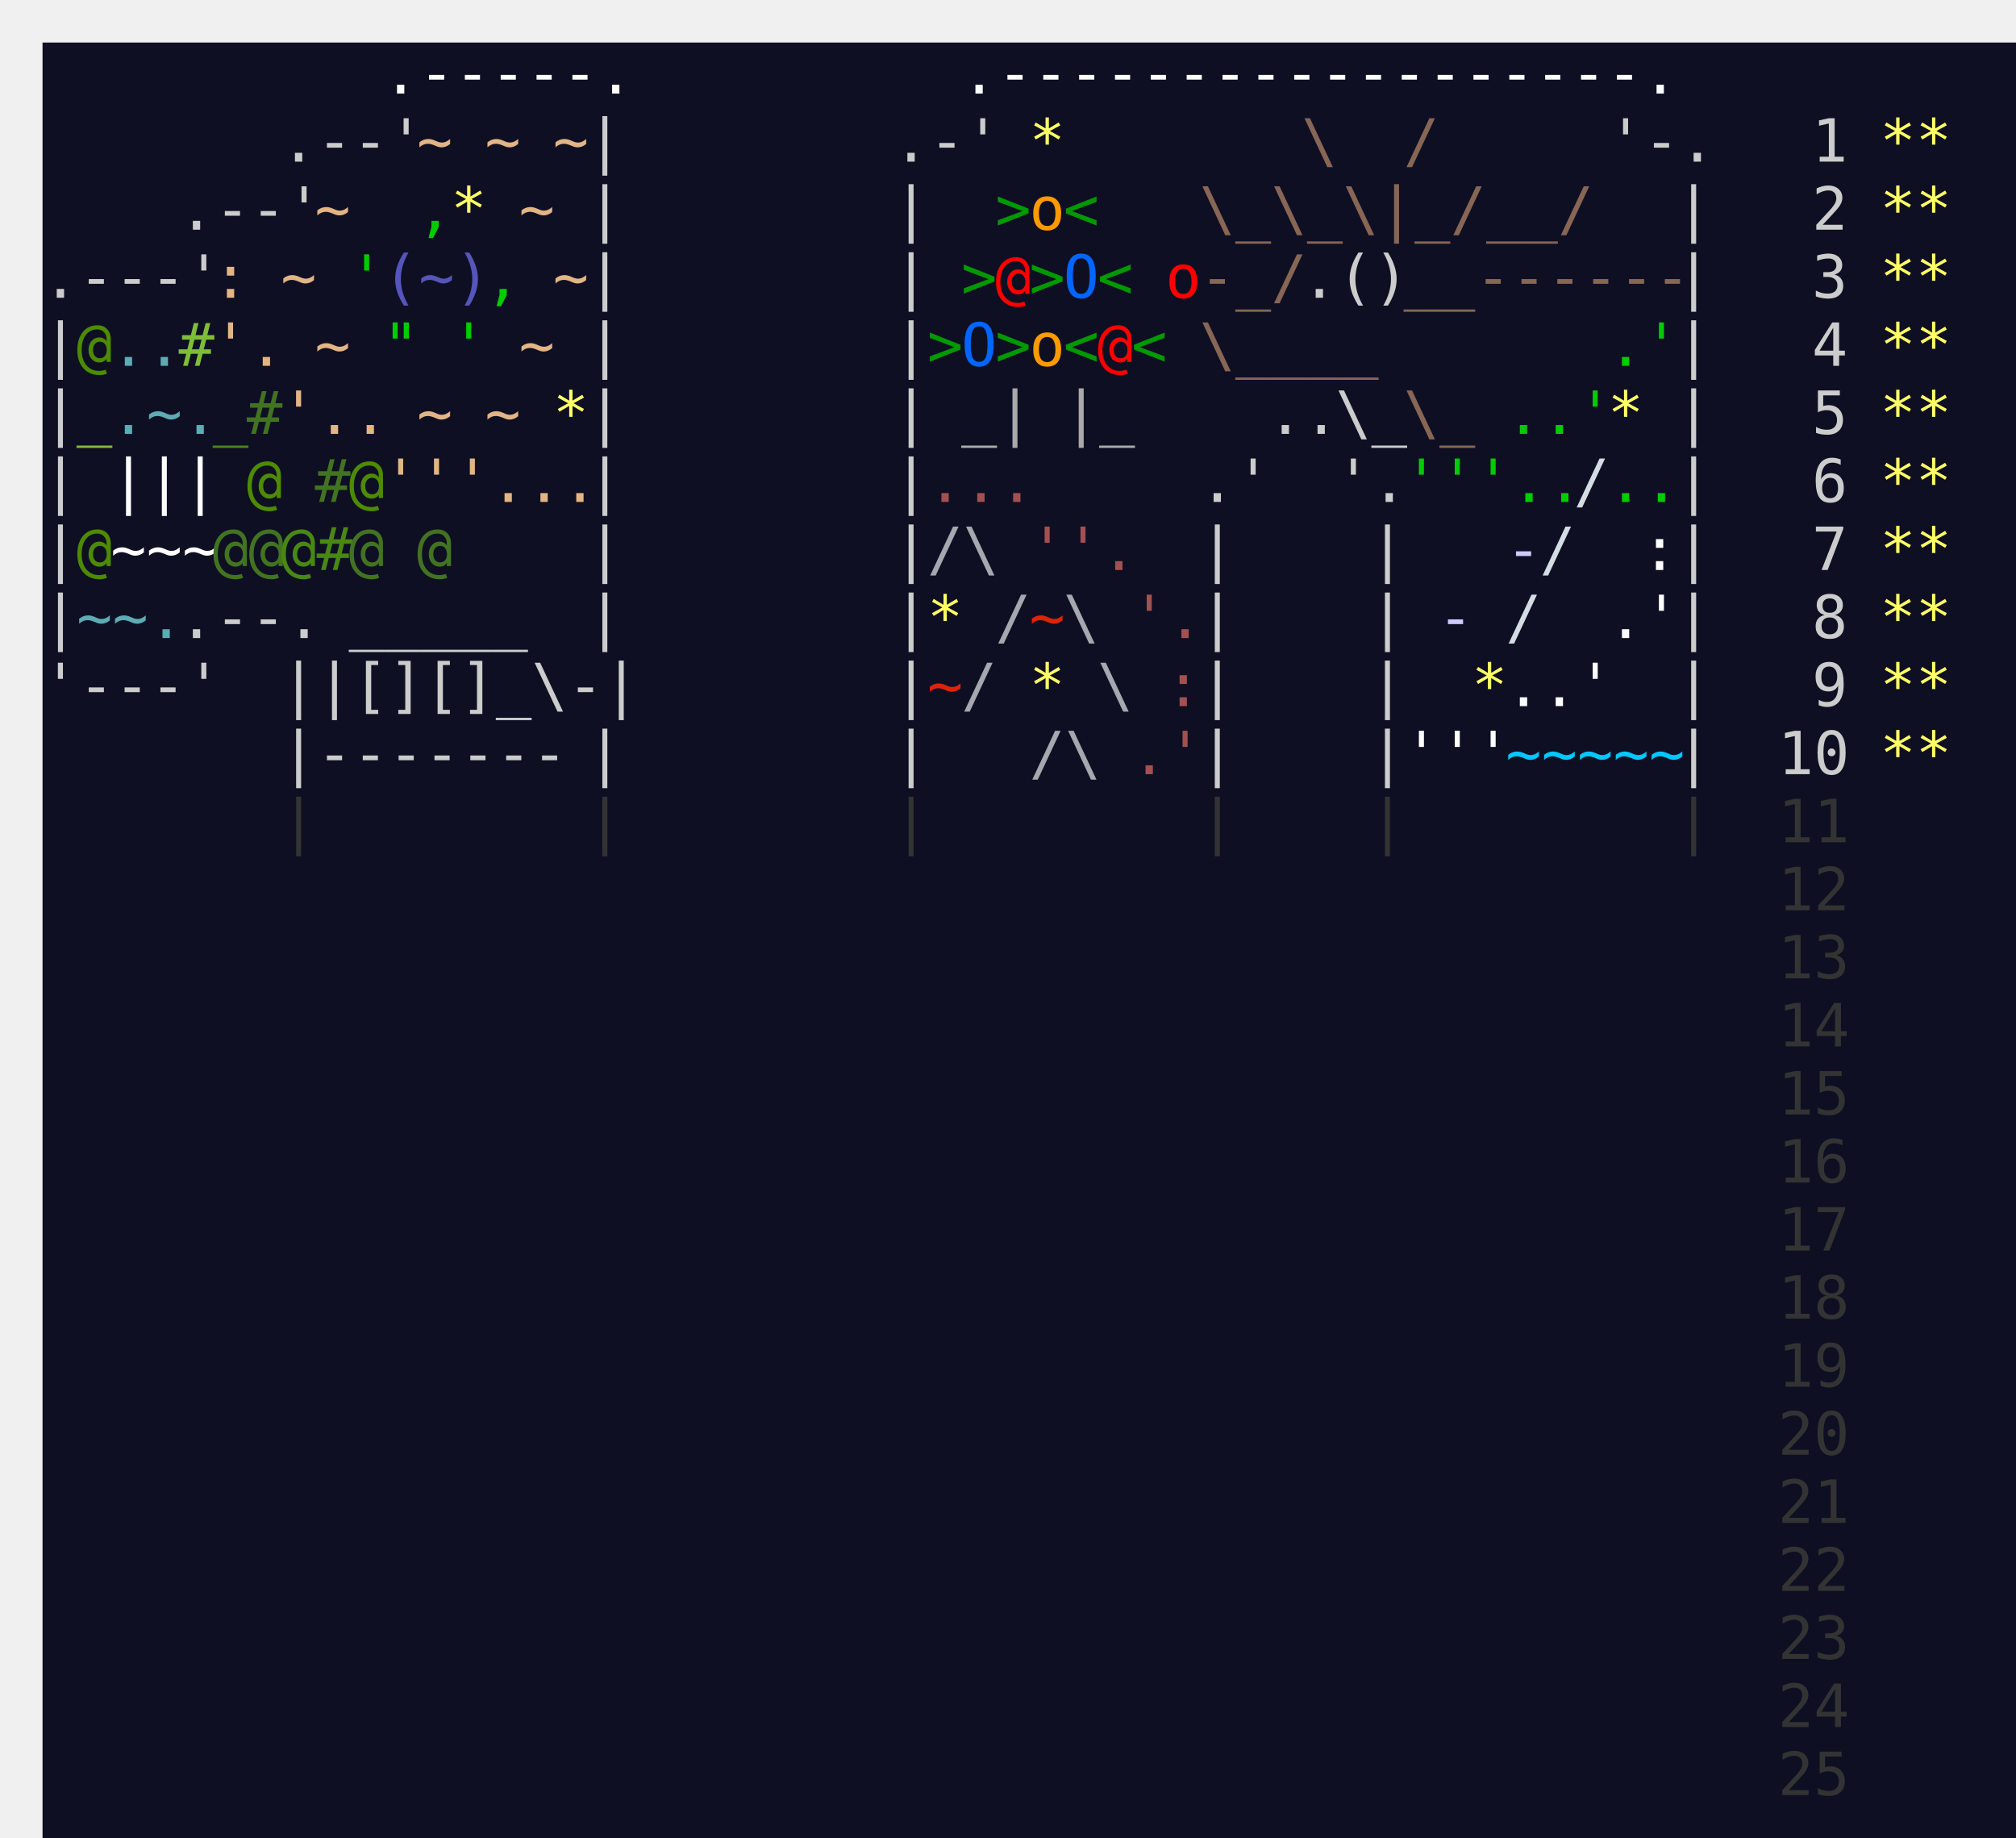
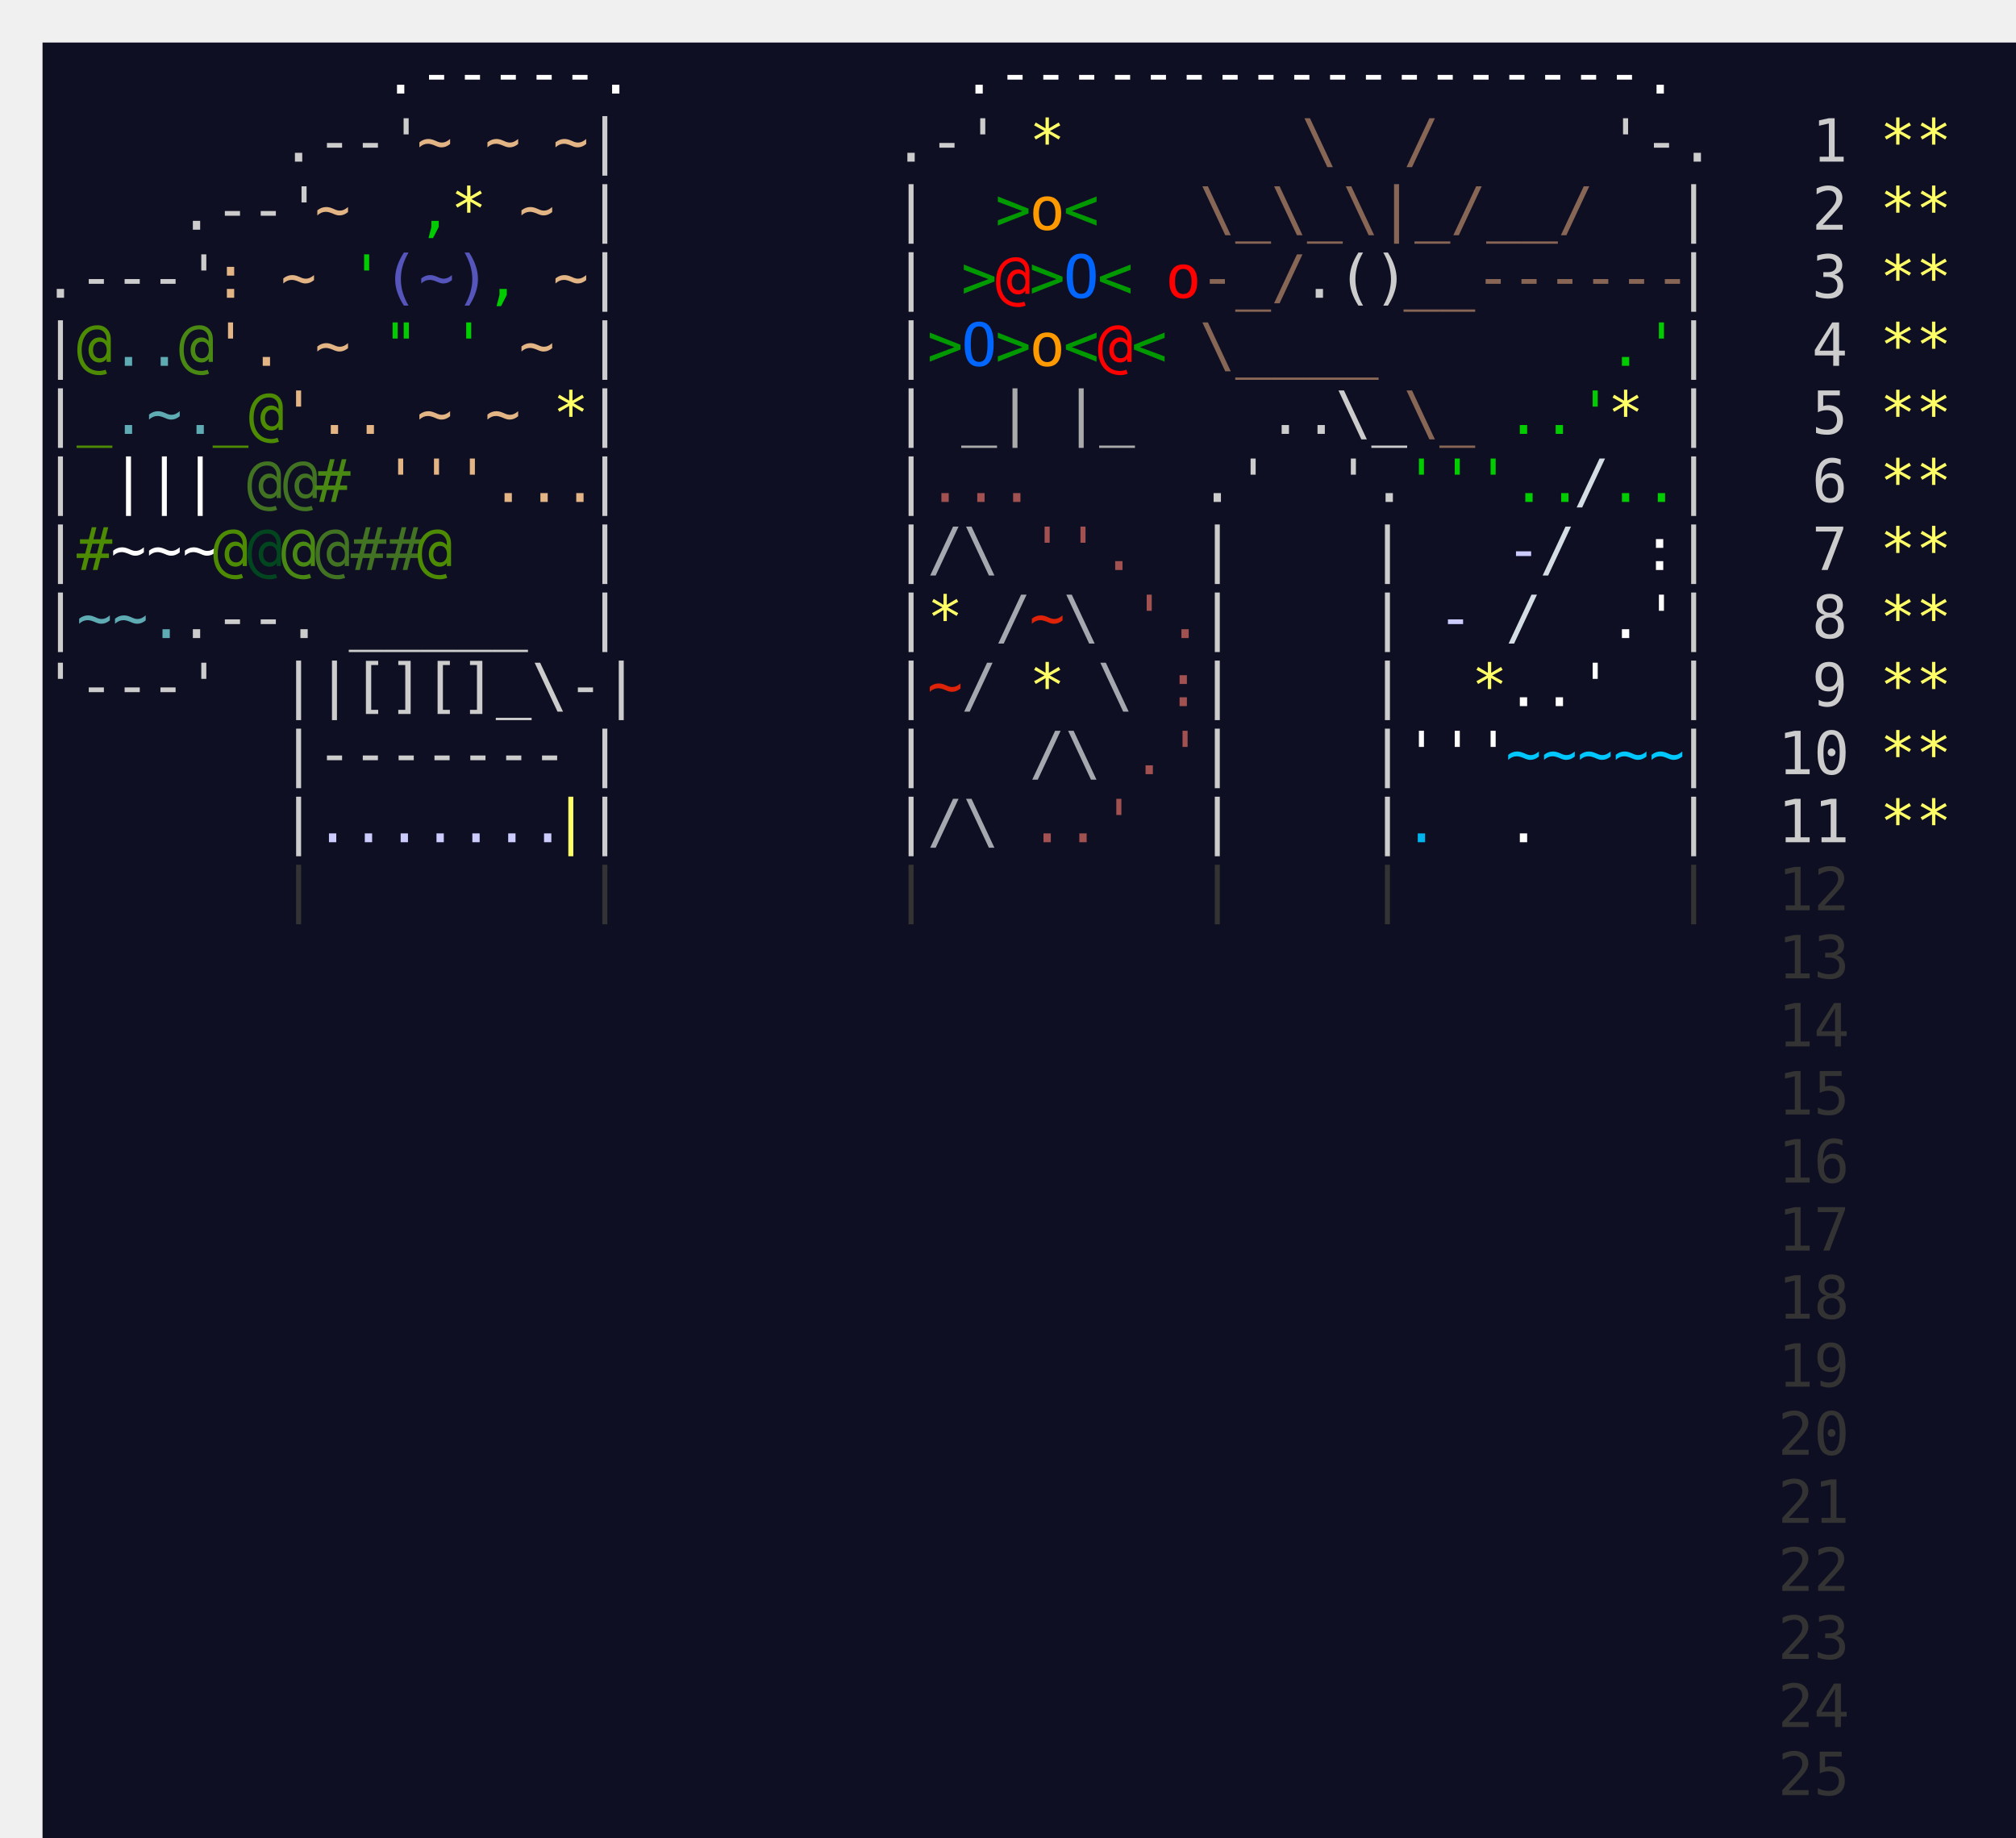
<svg xmlns="http://www.w3.org/2000/svg" viewBox="-10 -10 474 432" width="474" height="432">
  <style>
        text {
            font-family: 'Source Code Pro', monospace;
            font-size: 14px;
            white-space: pre;
        }
        svg {
            background: #0f0f23;
        }
    </style>
  <rect width="100%" height="100%" fill="#0f0f23" />
  <text x="80" y="12" fill="#ffffff">.-----.</text>
  <text x="216" y="12" fill="#ffffff">.------------------.</text>
  <text x="56" y="28" fill="#ccc">.--'</text>
  <text x="88" y="28" fill="#e3b585">~</text>
  <text x="104" y="28" fill="#e3b585">~</text>
  <text x="120" y="28" fill="#e3b585">~</text>
  <text x="128" y="28" fill="#ccc">|</text>
  <text x="200" y="28" fill="#ccc">.-'</text>
  <text x="232" y="28" fill="#ffff66">*</text>
  <text x="296" y="28" fill="#886655">\</text>
  <text x="320" y="28" fill="#886655">/</text>
  <text x="368" y="28" fill="#ccc">'-.</text>
  <text x="416" y="28" fill="#ccc">1</text>
  <text x="432" y="28" fill="#ffff66">**</text>
  <text x="32" y="44" fill="#ccc">.--'</text>
  <text x="64" y="44" fill="#e3b585">~</text>
  <text x="88" y="44" fill="#00cc00">,</text>
  <text x="96" y="44" fill="#ffff66">*</text>
  <text x="112" y="44" fill="#e3b585">~</text>
  <text x="128" y="44" fill="#ccc">|</text>
  <text x="200" y="44" fill="#ccc">|</text>
  <text x="224" y="44" fill="#009900">&gt;</text>
  <text x="232" y="44" fill="#ff9900">o</text>
  <text x="240" y="44" fill="#009900">&lt;</text>
  <text x="272" y="44" fill="#886655">\_\_\|_/__/</text>
  <text x="384" y="44" fill="#ccc">|</text>
  <text x="416" y="44" fill="#ccc">2</text>
  <text x="432" y="44" fill="#ffff66">**</text>
  <text x="0" y="60" fill="#ccc">.---'</text>
  <text x="40" y="60" fill="#e3b585">:</text>
  <text x="56" y="60" fill="#e3b585">~</text>
  <text x="72" y="60" fill="#00cc00">'</text>
  <text x="80" y="60" fill="#5555bb">(~)</text>
  <text x="104" y="60" fill="#00cc00">,</text>
  <text x="120" y="60" fill="#e3b585">~</text>
  <text x="128" y="60" fill="#ccc">|</text>
  <text x="200" y="60" fill="#ccc">|</text>
  <text x="216" y="60" fill="#009900">&gt;</text>
  <text x="224" y="60" fill="#ff0000">@</text>
  <text x="232" y="60" fill="#009900">&gt;</text>
  <text x="240" y="60" fill="#0066ff">O</text>
  <text x="248" y="60" fill="#009900">&lt;</text>
  <text x="264" y="60" fill="#ff0000">o</text>
  <text x="272" y="60" fill="#886655">-_/</text>
  <text x="296" y="60" fill="#cccccc">.()</text>
  <text x="320" y="60" fill="#886655">__------</text>
  <text x="384" y="60" fill="#ccc">|</text>
  <text x="416" y="60" fill="#ccc">3</text>
  <text x="432" y="60" fill="#ffff66">**</text>
  <text x="0" y="76" fill="#ccc">|</text>
  <text x="8" y="76" fill="#4d8b03">@</text>
  <text x="16" y="76" fill="#5eabb4">..</text>
-   <text x="32" y="76" fill="#7fbd39">#</text>
+   <text x="32" y="76" fill="#488813">@</text>
  <text x="40" y="76" fill="#e3b585">'.</text>
  <text x="64" y="76" fill="#e3b585">~</text>
  <text x="80" y="76" fill="#00cc00">"</text>
  <text x="96" y="76" fill="#00cc00">'</text>
  <text x="112" y="76" fill="#e3b585">~</text>
  <text x="128" y="76" fill="#ccc">|</text>
  <text x="200" y="76" fill="#ccc">|</text>
  <text x="208" y="76" fill="#009900">&gt;</text>
  <text x="216" y="76" fill="#0066ff">O</text>
  <text x="224" y="76" fill="#009900">&gt;</text>
  <text x="232" y="76" fill="#ff9900">o</text>
  <text x="240" y="76" fill="#009900">&lt;</text>
  <text x="248" y="76" fill="#ff0000">@</text>
  <text x="256" y="76" fill="#009900">&lt;</text>
  <text x="272" y="76" fill="#886655">\____</text>
  <text x="368" y="76" fill="#00cc00">.'</text>
  <text x="384" y="76" fill="#ccc">|</text>
  <text x="416" y="76" fill="#ccc">4</text>
  <text x="432" y="76" fill="#ffff66">**</text>
  <text x="0" y="92" fill="#ccc">|</text>
-   <text x="8" y="92" fill="#7fbd39">_</text>
+   <text x="8" y="92" fill="#4d8b03">_</text>
  <text x="16" y="92" fill="#5eabb4">.~.</text>
-   <text x="40" y="92" fill="#488813">_</text>
-   <text x="48" y="92" fill="#427322">#</text>
+   <text x="40" y="92" fill="#4d8b03">_@</text>
  <text x="56" y="92" fill="#e3b585">'..</text>
  <text x="88" y="92" fill="#e3b585">~</text>
  <text x="104" y="92" fill="#e3b585">~</text>
  <text x="120" y="92" fill="#ffff66">*</text>
  <text x="128" y="92" fill="#ccc">|</text>
  <text x="200" y="92" fill="#ccc">|</text>
  <text x="216" y="92" fill="#aaaaaa">_|</text>
  <text x="240" y="92" fill="#aaaaaa">|_</text>
  <text x="288" y="92" fill="#ccc">..</text>
  <text x="304" y="92" fill="#cccccc">\_</text>
  <text x="320" y="92" fill="#886655">\_</text>
  <text x="344" y="92" fill="#00cc00">..'</text>
  <text x="368" y="92" fill="#ffff66">*</text>
  <text x="384" y="92" fill="#ccc">|</text>
  <text x="416" y="92" fill="#ccc">5</text>
  <text x="432" y="92" fill="#ffff66">**</text>
  <text x="0" y="108" fill="#ccc">|</text>
  <text x="16" y="108" fill="#ffffff">|||</text>
-   <text x="48" y="108" fill="#4d8b03">@</text>
-   <text x="64" y="108" fill="#427322">#</text>
-   <text x="72" y="108" fill="#4d8b03">@</text>
+   <text x="48" y="108" fill="#427322">@@</text>
+   <text x="64" y="108" fill="#488813">#</text>
  <text x="80" y="108" fill="#e3b585">'''...</text>
  <text x="128" y="108" fill="#ccc">|</text>
  <text x="200" y="108" fill="#ccc">|</text>
  <text x="208" y="108" fill="#a25151">...</text>
  <text x="272" y="108" fill="#ccc">.'</text>
  <text x="304" y="108" fill="#ccc">'.</text>
  <text x="320" y="108" fill="#00cc00">'''..</text>
  <text x="360" y="108" fill="#d4dde4">/</text>
  <text x="368" y="108" fill="#00cc00">..</text>
  <text x="384" y="108" fill="#ccc">|</text>
  <text x="416" y="108" fill="#ccc">6</text>
  <text x="432" y="108" fill="#ffff66">**</text>
  <text x="0" y="124" fill="#ccc">|</text>
-   <text x="8" y="124" fill="#4d8b03">@</text>
+   <text x="8" y="124" fill="#4d8b03">#</text>
  <text x="16" y="124" fill="#ffffff">~~~</text>
-   <text x="40" y="124" fill="#427322">@@</text>
-   <text x="56" y="124" fill="#488813">@#</text>
-   <text x="72" y="124" fill="#427322">@</text>
-   <text x="88" y="124" fill="#427322">@</text>
+   <text x="40" y="124" fill="#4d8b03">@</text>
+   <text x="48" y="124" fill="#01461f">@</text>
+   <text x="56" y="124" fill="#488813">@</text>
+   <text x="64" y="124" fill="#427322">@##</text>
+   <text x="88" y="124" fill="#4d8b03">@</text>
  <text x="128" y="124" fill="#ccc">|</text>
  <text x="200" y="124" fill="#ccc">|</text>
  <text x="208" y="124" fill="#a5a8af">/\</text>
  <text x="232" y="124" fill="#a25151">''.</text>
  <text x="272" y="124" fill="#ccc">|</text>
  <text x="312" y="124" fill="#ccc">|</text>
  <text x="344" y="124" fill="#ccccff">-</text>
  <text x="352" y="124" fill="#d4dde4">/</text>
  <text x="376" y="124" fill="#ffffff">:</text>
  <text x="384" y="124" fill="#ccc">|</text>
  <text x="416" y="124" fill="#ccc">7</text>
  <text x="432" y="124" fill="#ffff66">**</text>
  <text x="0" y="140" fill="#ccc">|</text>
  <text x="8" y="140" fill="#5eabb4">~~.</text>
  <text x="32" y="140" fill="#ccc">.--.</text>
  <text x="72" y="140" fill="#ccc">_____</text>
  <text x="128" y="140" fill="#ccc">|</text>
  <text x="200" y="140" fill="#ccc">|</text>
  <text x="208" y="140" fill="#ffff66">*</text>
  <text x="224" y="140" fill="#a5a8af">/</text>
  <text x="232" y="140" fill="#df2308">~</text>
  <text x="240" y="140" fill="#a5a8af">\</text>
  <text x="256" y="140" fill="#a25151">'.</text>
  <text x="272" y="140" fill="#ccc">|</text>
  <text x="312" y="140" fill="#ccc">|</text>
  <text x="328" y="140" fill="#ccccff">-</text>
  <text x="344" y="140" fill="#d4dde4">/</text>
  <text x="368" y="140" fill="#ffffff">.'</text>
  <text x="384" y="140" fill="#ccc">|</text>
  <text x="416" y="140" fill="#ccc">8</text>
  <text x="432" y="140" fill="#ffff66">**</text>
  <text x="0" y="156" fill="#ccc">'---'</text>
  <text x="56" y="156" fill="#ccc">||[][]_\-|</text>
  <text x="200" y="156" fill="#ccc">|</text>
  <text x="208" y="156" fill="#df2308">~</text>
  <text x="216" y="156" fill="#a5a8af">/</text>
  <text x="232" y="156" fill="#ffff66">*</text>
  <text x="248" y="156" fill="#a5a8af">\</text>
  <text x="264" y="156" fill="#a25151">:</text>
  <text x="272" y="156" fill="#ccc">|</text>
  <text x="312" y="156" fill="#ccc">|</text>
  <text x="336" y="156" fill="#ffff66">*</text>
  <text x="344" y="156" fill="#ffffff">..'</text>
  <text x="384" y="156" fill="#ccc">|</text>
  <text x="416" y="156" fill="#ccc">9</text>
  <text x="432" y="156" fill="#ffff66">**</text>
  <text x="56" y="172" fill="#ccc">|-------</text>
  <text x="128" y="172" fill="#ccc">|</text>
  <text x="200" y="172" fill="#ccc">|</text>
  <text x="232" y="172" fill="#a5a8af">/\</text>
  <text x="256" y="172" fill="#a25151">.'</text>
  <text x="272" y="172" fill="#ccc">|</text>
  <text x="312" y="172" fill="#ccc">|</text>
  <text x="320" y="172" fill="#ffffff">'''</text>
  <text x="344" y="172" fill="#00c8ff">~~~~~</text>
  <text x="384" y="172" fill="#ccc">|</text>
  <text x="408" y="172" fill="#ccc">10</text>
  <text x="432" y="172" fill="#ffff66">**</text>
-   <text x="56" y="188" fill="#333333">|</text>
-   <text x="128" y="188" fill="#333333">|</text>
-   <text x="200" y="188" fill="#333333">|</text>
-   <text x="272" y="188" fill="#333333">|</text>
-   <text x="312" y="188" fill="#333333">|</text>
-   <text x="384" y="188" fill="#333333">|</text>
-   <text x="408" y="188" fill="#333333">11</text>
+   <text x="56" y="188" fill="#ccc">|</text>
+   <text x="64" y="188" fill="#ccccff">.......</text>
+   <text x="120" y="188" fill="#ffff66">|</text>
+   <text x="128" y="188" fill="#ccc">|</text>
+   <text x="200" y="188" fill="#ccc">|</text>
+   <text x="208" y="188" fill="#a5a8af">/\</text>
+   <text x="232" y="188" fill="#a25151">..'</text>
+   <text x="272" y="188" fill="#ccc">|</text>
+   <text x="312" y="188" fill="#ccc">|</text>
+   <text x="320" y="188" fill="#00b5ed">.</text>
+   <text x="344" y="188" fill="#ffffff">.</text>
+   <text x="384" y="188" fill="#ccc">|</text>
+   <text x="408" y="188" fill="#ccc">11</text>
+   <text x="432" y="188" fill="#ffff66">**</text>
+   <text x="56" y="204" fill="#333333">|</text>
+   <text x="128" y="204" fill="#333333">|</text>
+   <text x="200" y="204" fill="#333333">|</text>
+   <text x="272" y="204" fill="#333333">|</text>
+   <text x="312" y="204" fill="#333333">|</text>
+   <text x="384" y="204" fill="#333333">|</text>
  <text x="408" y="204" fill="#333333">12</text>
  <text x="408" y="220" fill="#333333">13</text>
  <text x="408" y="236" fill="#333333">14</text>
  <text x="408" y="252" fill="#333333">15</text>
  <text x="408" y="268" fill="#333333">16</text>
  <text x="408" y="284" fill="#333333">17</text>
  <text x="408" y="300" fill="#333333">18</text>
  <text x="408" y="316" fill="#333333">19</text>
  <text x="408" y="332" fill="#333333">20</text>
  <text x="408" y="348" fill="#333333">21</text>
  <text x="408" y="364" fill="#333333">22</text>
  <text x="408" y="380" fill="#333333">23</text>
  <text x="408" y="396" fill="#333333">24</text>
  <text x="408" y="412" fill="#333333">25</text>
</svg>
